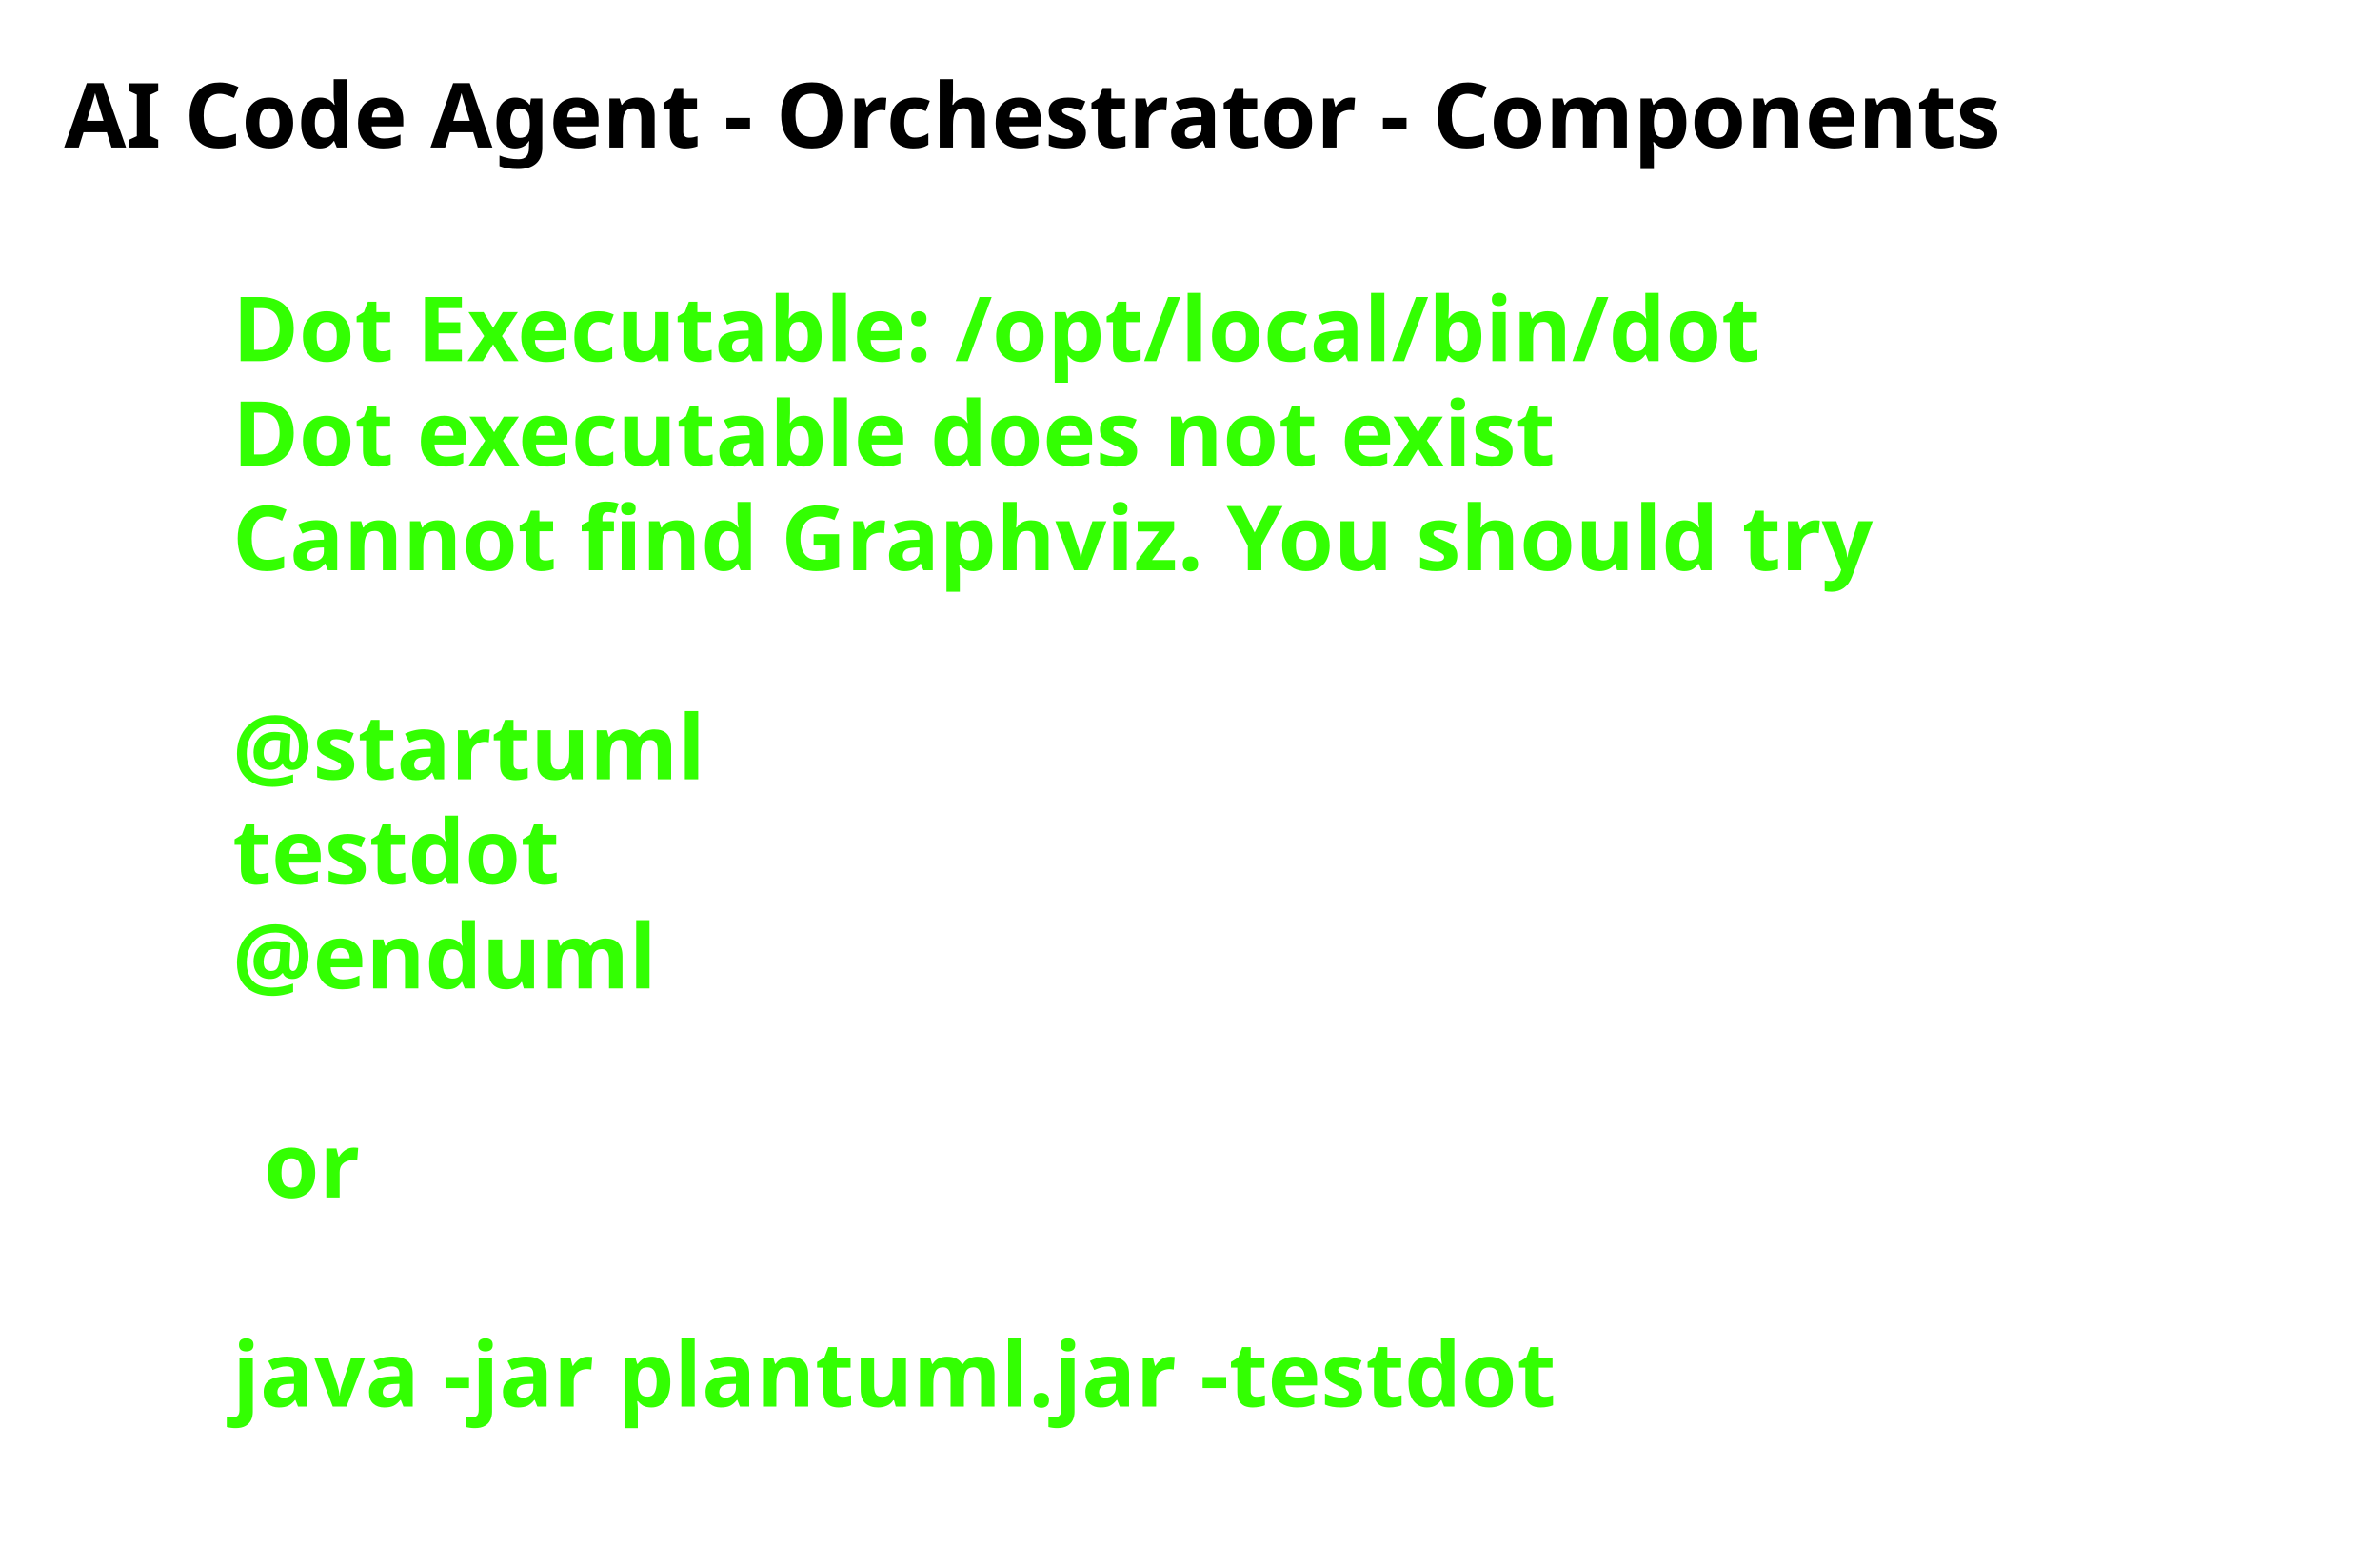
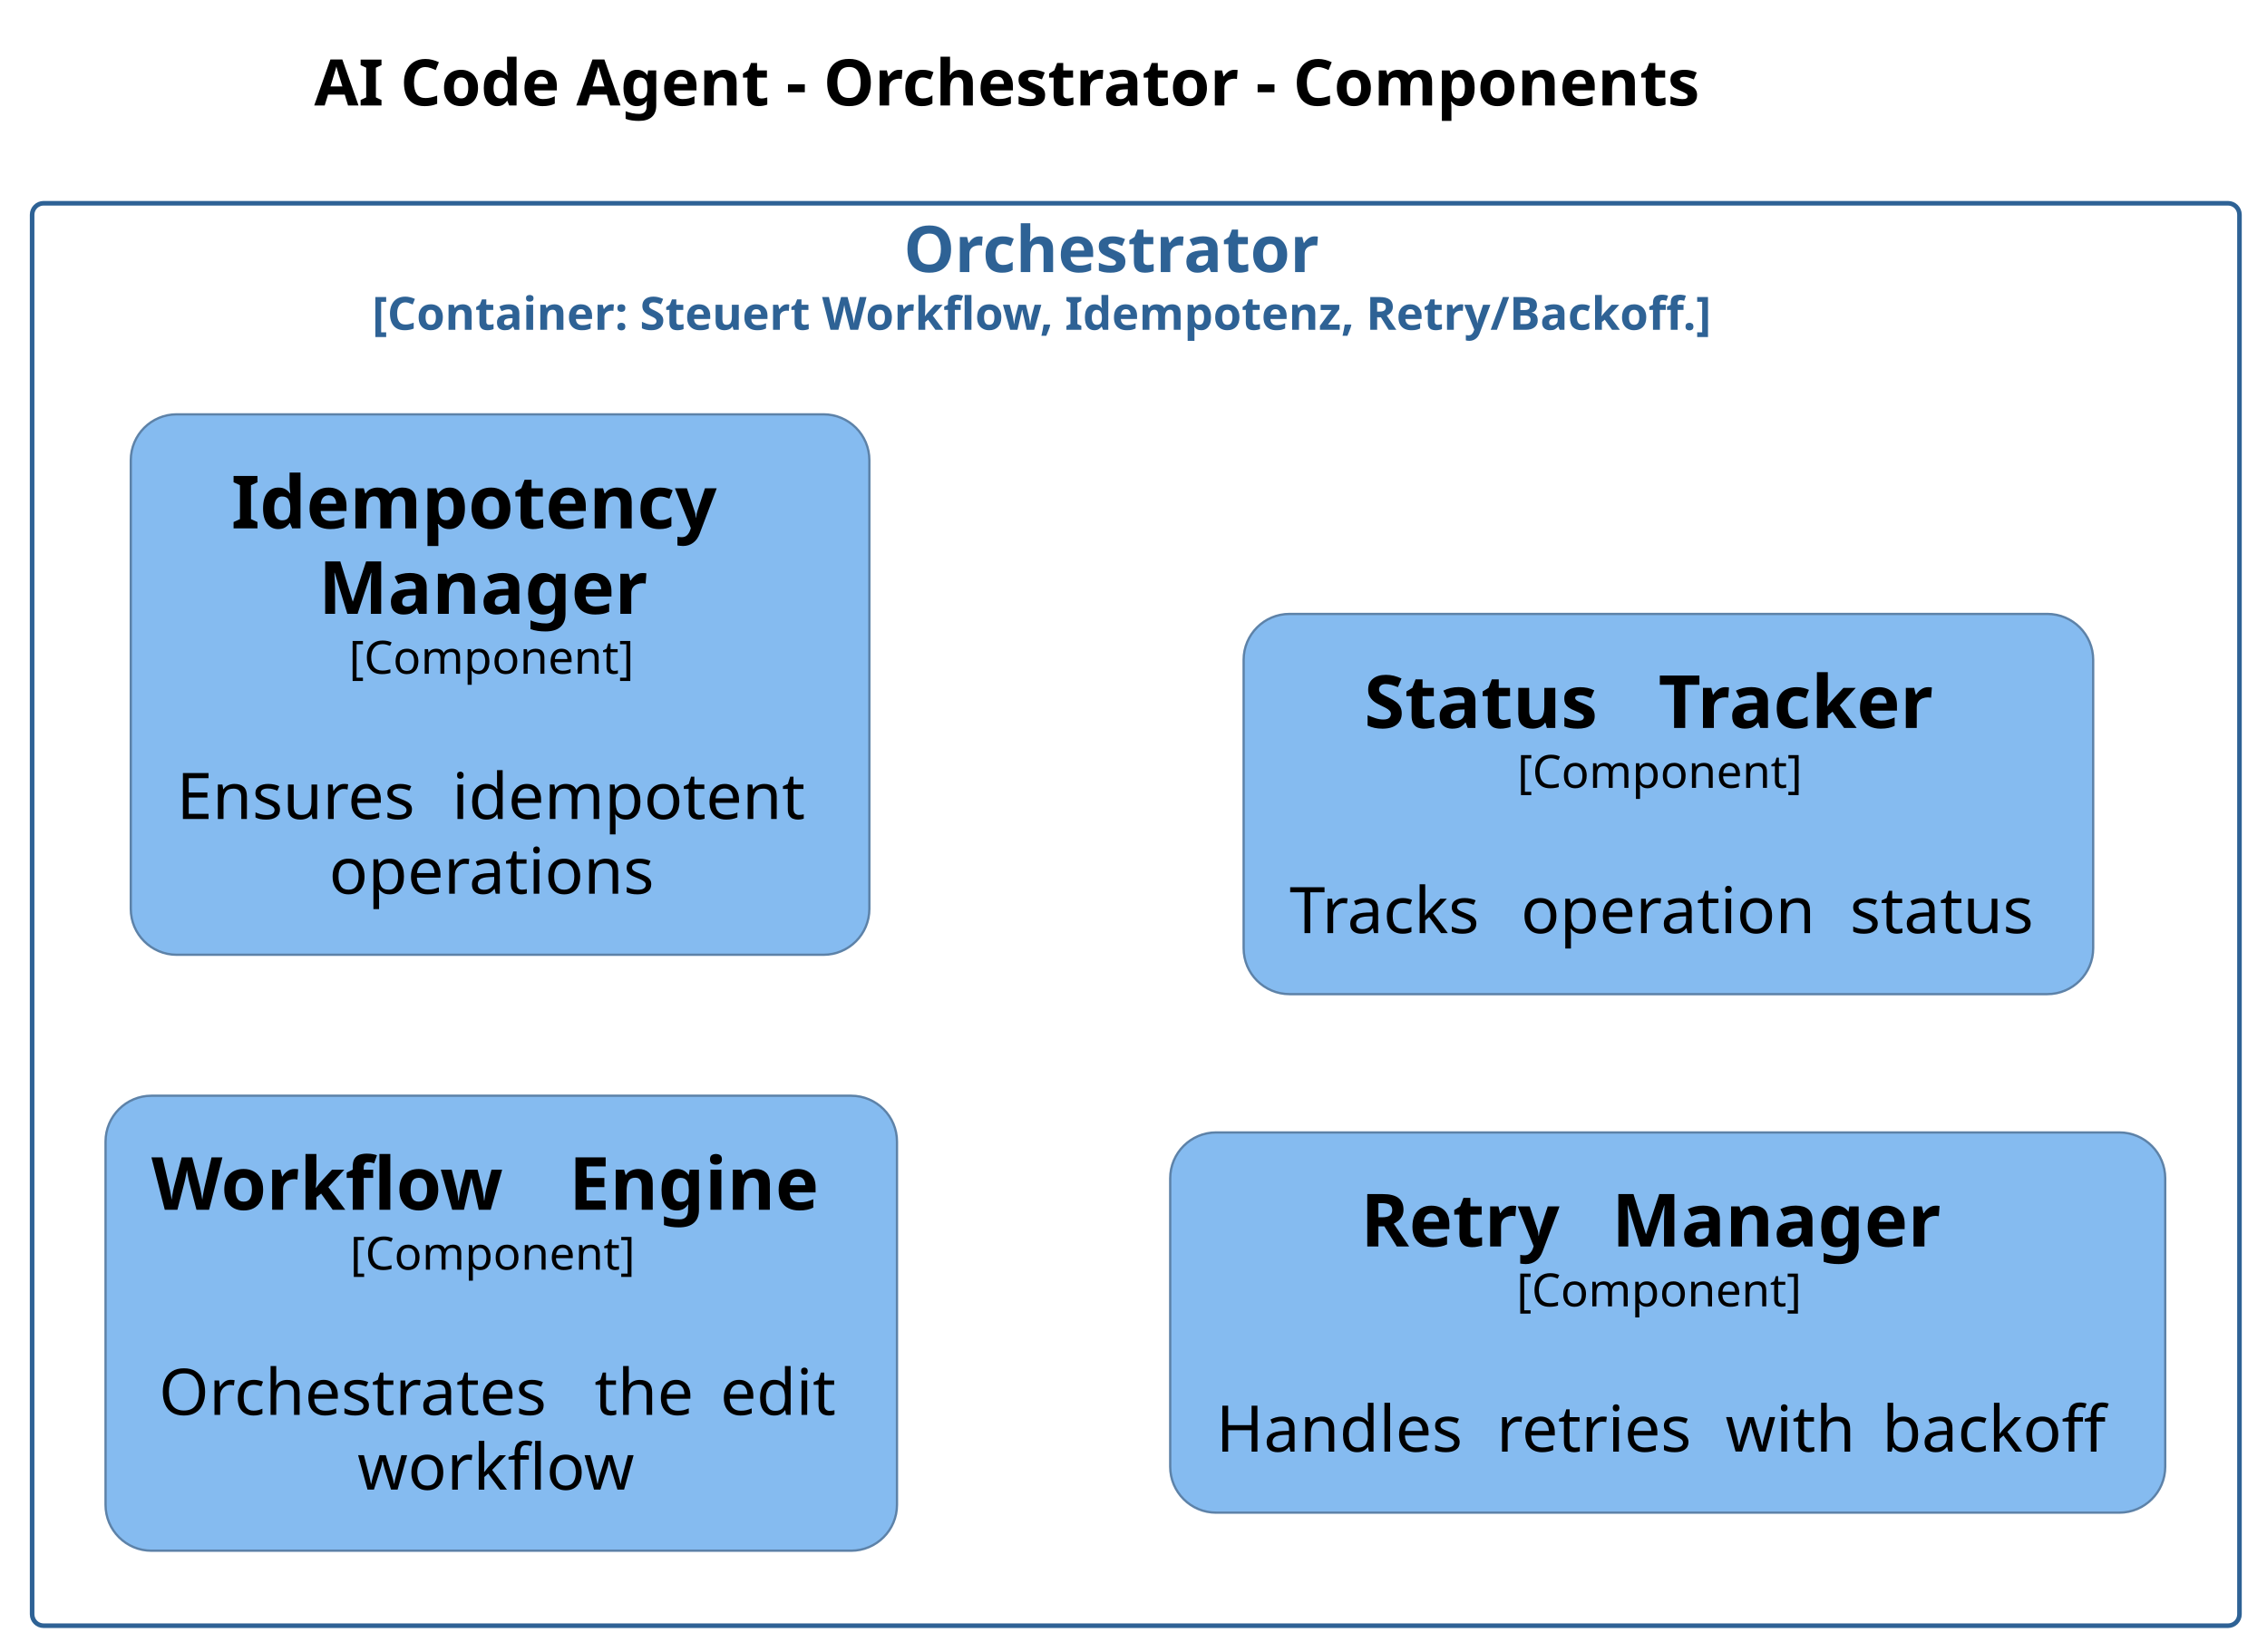
- <svg xmlns="http://www.w3.org/2000/svg" contentStyleType="text/css" data-diagram-type="DESCRIPTION" height="244px" preserveAspectRatio="none" style="width:371px;height:244px;background:#FFFFFF;" version="1.1" viewBox="0 0 371 244" width="371px" zoomAndPan="magnify">
+ <svg xmlns="http://www.w3.org/2000/svg" contentStyleType="text/css" data-diagram-type="DESCRIPTION" height="360px" preserveAspectRatio="none" style="width:494px;height:360px;background:#FFFFFF;" version="1.1" viewBox="0 0 494 360" width="494px" zoomAndPan="magnify">
  <defs />
  <g>
    <g class="title" data-source-line="2">
-       <text fill="#000000" font-family="sans-serif" font-size="14" font-weight="bold" lengthAdjust="spacing" textLength="343.062" x="10" y="22.995">AI Code Agent - Orchestrator - Components</text>
+       <text fill="#000000" font-family="sans-serif" font-size="14" font-weight="bold" lengthAdjust="spacing" textLength="343.062" x="68.469" y="22.995">AI Code Agent - Orchestrator - Components</text>
    </g>
-     <text fill="#33FF02" font-family="sans-serif" font-size="14" font-weight="bold" lengthAdjust="spacing" textLength="264.954" x="36.237" y="56.297">Dot Executable: /opt/local/bin/dot</text>
-     <text fill="#33FF02" font-family="sans-serif" font-size="14" font-weight="bold" lengthAdjust="spacing" textLength="236.264" x="36.237" y="72.594">Dot executable does not exist</text>
-     <text fill="#33FF02" font-family="sans-serif" font-size="14" font-weight="bold" lengthAdjust="spacing" textLength="291.587" x="36.237" y="88.891">Cannot find Graphviz. You should try</text>
-     <text fill="#33FF02" font-family="sans-serif" font-size="14" font-weight="bold" lengthAdjust="spacing" textLength="4.874" x="36.237" y="105.188"> </text>
-     <text fill="#33FF02" font-family="sans-serif" font-size="14" font-weight="bold" lengthAdjust="spacing" textLength="81.423" x="36.237" y="121.484">@startuml</text>
-     <text fill="#33FF02" font-family="sans-serif" font-size="14" font-weight="bold" lengthAdjust="spacing" textLength="57.545" x="36.237" y="137.781">testdot</text>
-     <text fill="#33FF02" font-family="sans-serif" font-size="14" font-weight="bold" lengthAdjust="spacing" textLength="72.837" x="36.237" y="154.078">@enduml</text>
-     <text fill="#33FF02" font-family="sans-serif" font-size="14" font-weight="bold" lengthAdjust="spacing" textLength="4.874" x="36.237" y="170.375"> </text>
-     <text fill="#33FF02" font-family="sans-serif" font-size="14" font-weight="bold" lengthAdjust="spacing" textLength="16.523" x="41.111" y="186.672">or</text>
-     <text fill="#33FF02" font-family="sans-serif" font-size="14" font-weight="bold" lengthAdjust="spacing" textLength="4.874" x="36.237" y="202.969"> </text>
-     <text fill="#33FF02" font-family="sans-serif" font-size="14" font-weight="bold" lengthAdjust="spacing" textLength="234.507" x="36.237" y="219.266">java -jar plantuml.jar -testdot</text>
-     <text fill="#33FF02" font-family="sans-serif" font-size="14" font-weight="bold" lengthAdjust="spacing" textLength="4.874" x="36.237" y="235.562"> </text>
+     <g class="cluster" data-entity="Orchestrator.n.size.10..Container. Steuert Workflow. Idempotenz. Retry.Backoff....size." data-source-line="51" data-uid="ent0002" id="cluster_Orchestrator.n.size.10..Container. Steuert Workflow. Idempotenz. Retry.Backoff....size.">
+       <rect fill="none" height="310" rx="2.5" ry="2.5" style="stroke:#2E6295;stroke-width:1;" width="481" x="7" y="44.297" />
+       <text fill="#2E6295" font-family="sans-serif" font-size="14" font-weight="bold" lengthAdjust="spacing" textLength="101.158" x="196.921" y="59.292">Orchestrator</text>
+       <text fill="#2E6295" font-family="sans-serif" font-size="10" font-weight="bold" lengthAdjust="spacing" textLength="332.822" x="81.089" y="71.876">[Container: Steuert Workflow, Idempotenz, Retry/Backoff.]</text>
+     </g>
+     <g class="entity" data-entity="AICodeAgent.Orchestrator.WorkflowEngine" data-source-line="52" data-uid="ent0003" id="entity_AICodeAgent.Orchestrator.WorkflowEngine">
+       <rect fill="#85BBF0" height="99.156" rx="10" ry="10" style="stroke:#5D82A8;stroke-width:0.5;" width="172.461" x="23" y="238.797" />
+       <text fill="#000000" font-family="sans-serif" font-size="16" font-weight="bold" lengthAdjust="spacing" textLength="85.391" x="33" y="263.648">Workflow</text>
+       <text fill="#000000" font-family="sans-serif" font-size="16" font-weight="bold" lengthAdjust="spacing" textLength="5.57" x="118.391" y="263.648"> </text>
+       <text fill="#000000" font-family="sans-serif" font-size="16" font-weight="bold" lengthAdjust="spacing" textLength="61.5" x="123.961" y="263.648">Engine</text>
+       <text fill="#000000" font-family="sans-serif" font-size="10" lengthAdjust="spacing" textLength="65.859" x="76.301" y="276.704">[Component]</text>
+       <text fill="#000000" font-family="sans-serif" font-size="14" lengthAdjust="spacing" textLength="4.45" x="107.005" y="292.058"> </text>
+       <text fill="#000000" font-family="sans-serif" font-size="14" lengthAdjust="spacing" textLength="90.474" x="34.616" y="308.354">Orchestrates</text>
+       <text fill="#000000" font-family="sans-serif" font-size="14" lengthAdjust="spacing" textLength="4.45" x="125.09" y="308.354"> </text>
+       <text fill="#000000" font-family="sans-serif" font-size="14" lengthAdjust="spacing" textLength="22.976" x="129.54" y="308.354">the</text>
+       <text fill="#000000" font-family="sans-serif" font-size="14" lengthAdjust="spacing" textLength="4.45" x="152.516" y="308.354"> </text>
+       <text fill="#000000" font-family="sans-serif" font-size="14" lengthAdjust="spacing" textLength="26.879" x="156.966" y="308.354">edit</text>
+       <text fill="#000000" font-family="sans-serif" font-size="14" lengthAdjust="spacing" textLength="62.713" x="77.874" y="324.651">workflow</text>
+     </g>
+     <g class="entity" data-entity="AICodeAgent.Orchestrator.IdempotencyManager" data-source-line="53" data-uid="ent0004" id="entity_AICodeAgent.Orchestrator.IdempotencyManager">
+       <rect fill="#85BBF0" height="117.781" rx="10" ry="10" style="stroke:#5D82A8;stroke-width:0.5;" width="160.943" x="28.5" y="90.297" />
+       <text fill="#000000" font-family="sans-serif" font-size="16" font-weight="bold" lengthAdjust="spacing" textLength="117.18" x="50.382" y="115.148">Idempotency</text>
+       <text fill="#000000" font-family="sans-serif" font-size="16" font-weight="bold" lengthAdjust="spacing" textLength="79.102" x="69.421" y="133.773">Manager</text>
+       <text fill="#000000" font-family="sans-serif" font-size="10" lengthAdjust="spacing" textLength="65.859" x="76.042" y="146.829">[Component]</text>
+       <text fill="#000000" font-family="sans-serif" font-size="14" lengthAdjust="spacing" textLength="4.45" x="106.747" y="162.183"> </text>
+       <text fill="#000000" font-family="sans-serif" font-size="14" lengthAdjust="spacing" textLength="55.549" x="38.5" y="178.48">Ensures</text>
+       <text fill="#000000" font-family="sans-serif" font-size="14" lengthAdjust="spacing" textLength="4.45" x="94.049" y="178.48"> </text>
+       <text fill="#000000" font-family="sans-serif" font-size="14" lengthAdjust="spacing" textLength="80.944" x="98.499" y="178.48">idempotent</text>
+       <text fill="#000000" font-family="sans-serif" font-size="14" lengthAdjust="spacing" textLength="74.512" x="71.716" y="194.776">operations</text>
+     </g>
+     <g class="entity" data-entity="AICodeAgent.Orchestrator.RetryManager" data-source-line="54" data-uid="ent0005" id="entity_AICodeAgent.Orchestrator.RetryManager">
+       <rect fill="#85BBF0" height="82.859" rx="10" ry="10" style="stroke:#5D82A8;stroke-width:0.5;" width="216.82" x="255" y="246.797" />
+       <text fill="#000000" font-family="sans-serif" font-size="16" font-weight="bold" lengthAdjust="spacing" textLength="49.141" x="296.504" y="271.648">Retry</text>
+       <text fill="#000000" font-family="sans-serif" font-size="16" font-weight="bold" lengthAdjust="spacing" textLength="5.57" x="345.644" y="271.648"> </text>
+       <text fill="#000000" font-family="sans-serif" font-size="16" font-weight="bold" lengthAdjust="spacing" textLength="79.102" x="351.215" y="271.648">Manager</text>
+       <text fill="#000000" font-family="sans-serif" font-size="10" lengthAdjust="spacing" textLength="65.859" x="330.481" y="284.704">[Component]</text>
+       <text fill="#000000" font-family="sans-serif" font-size="14" lengthAdjust="spacing" textLength="4.45" x="361.185" y="300.058"> </text>
+       <text fill="#000000" font-family="sans-serif" font-size="14" lengthAdjust="spacing" textLength="56.663" x="265" y="316.354">Handles</text>
+       <text fill="#000000" font-family="sans-serif" font-size="14" lengthAdjust="spacing" textLength="4.45" x="321.663" y="316.354"> </text>
+       <text fill="#000000" font-family="sans-serif" font-size="14" lengthAdjust="spacing" textLength="45.411" x="326.113" y="316.354">retries</text>
+       <text fill="#000000" font-family="sans-serif" font-size="14" lengthAdjust="spacing" textLength="4.45" x="371.524" y="316.354"> </text>
+       <text fill="#000000" font-family="sans-serif" font-size="14" lengthAdjust="spacing" textLength="29.702" x="375.975" y="316.354">with</text>
+       <text fill="#000000" font-family="sans-serif" font-size="14" lengthAdjust="spacing" textLength="4.45" x="405.677" y="316.354"> </text>
+       <text fill="#000000" font-family="sans-serif" font-size="14" lengthAdjust="spacing" textLength="51.693" x="410.127" y="316.354">backoff</text>
+     </g>
+     <g class="entity" data-entity="AICodeAgent.Orchestrator.StatusTracker" data-source-line="55" data-uid="ent0006" id="entity_AICodeAgent.Orchestrator.StatusTracker">
+       <rect fill="#85BBF0" height="82.859" rx="10" ry="10" style="stroke:#5D82A8;stroke-width:0.5;" width="185.122" x="271" y="133.797" />
+       <text fill="#000000" font-family="sans-serif" font-size="16" font-weight="bold" lengthAdjust="spacing" textLength="58.531" x="297.276" y="158.648">Status</text>
+       <text fill="#000000" font-family="sans-serif" font-size="16" font-weight="bold" lengthAdjust="spacing" textLength="5.57" x="355.807" y="158.648"> </text>
+       <text fill="#000000" font-family="sans-serif" font-size="16" font-weight="bold" lengthAdjust="spacing" textLength="68.469" x="361.377" y="158.648">Tracker</text>
+       <text fill="#000000" font-family="sans-serif" font-size="10" lengthAdjust="spacing" textLength="65.859" x="330.631" y="171.704">[Component]</text>
+       <text fill="#000000" font-family="sans-serif" font-size="14" lengthAdjust="spacing" textLength="4.45" x="361.336" y="187.058"> </text>
+       <text fill="#000000" font-family="sans-serif" font-size="14" lengthAdjust="spacing" textLength="45.985" x="281" y="203.355">Tracks</text>
+       <text fill="#000000" font-family="sans-serif" font-size="14" lengthAdjust="spacing" textLength="4.45" x="326.985" y="203.355"> </text>
+       <text fill="#000000" font-family="sans-serif" font-size="14" lengthAdjust="spacing" textLength="67.218" x="331.435" y="203.355">operation</text>
+       <text fill="#000000" font-family="sans-serif" font-size="14" lengthAdjust="spacing" textLength="4.45" x="398.653" y="203.355"> </text>
+       <text fill="#000000" font-family="sans-serif" font-size="14" lengthAdjust="spacing" textLength="43.019" x="403.103" y="203.355">status</text>
+     </g>
  </g>
</svg>
